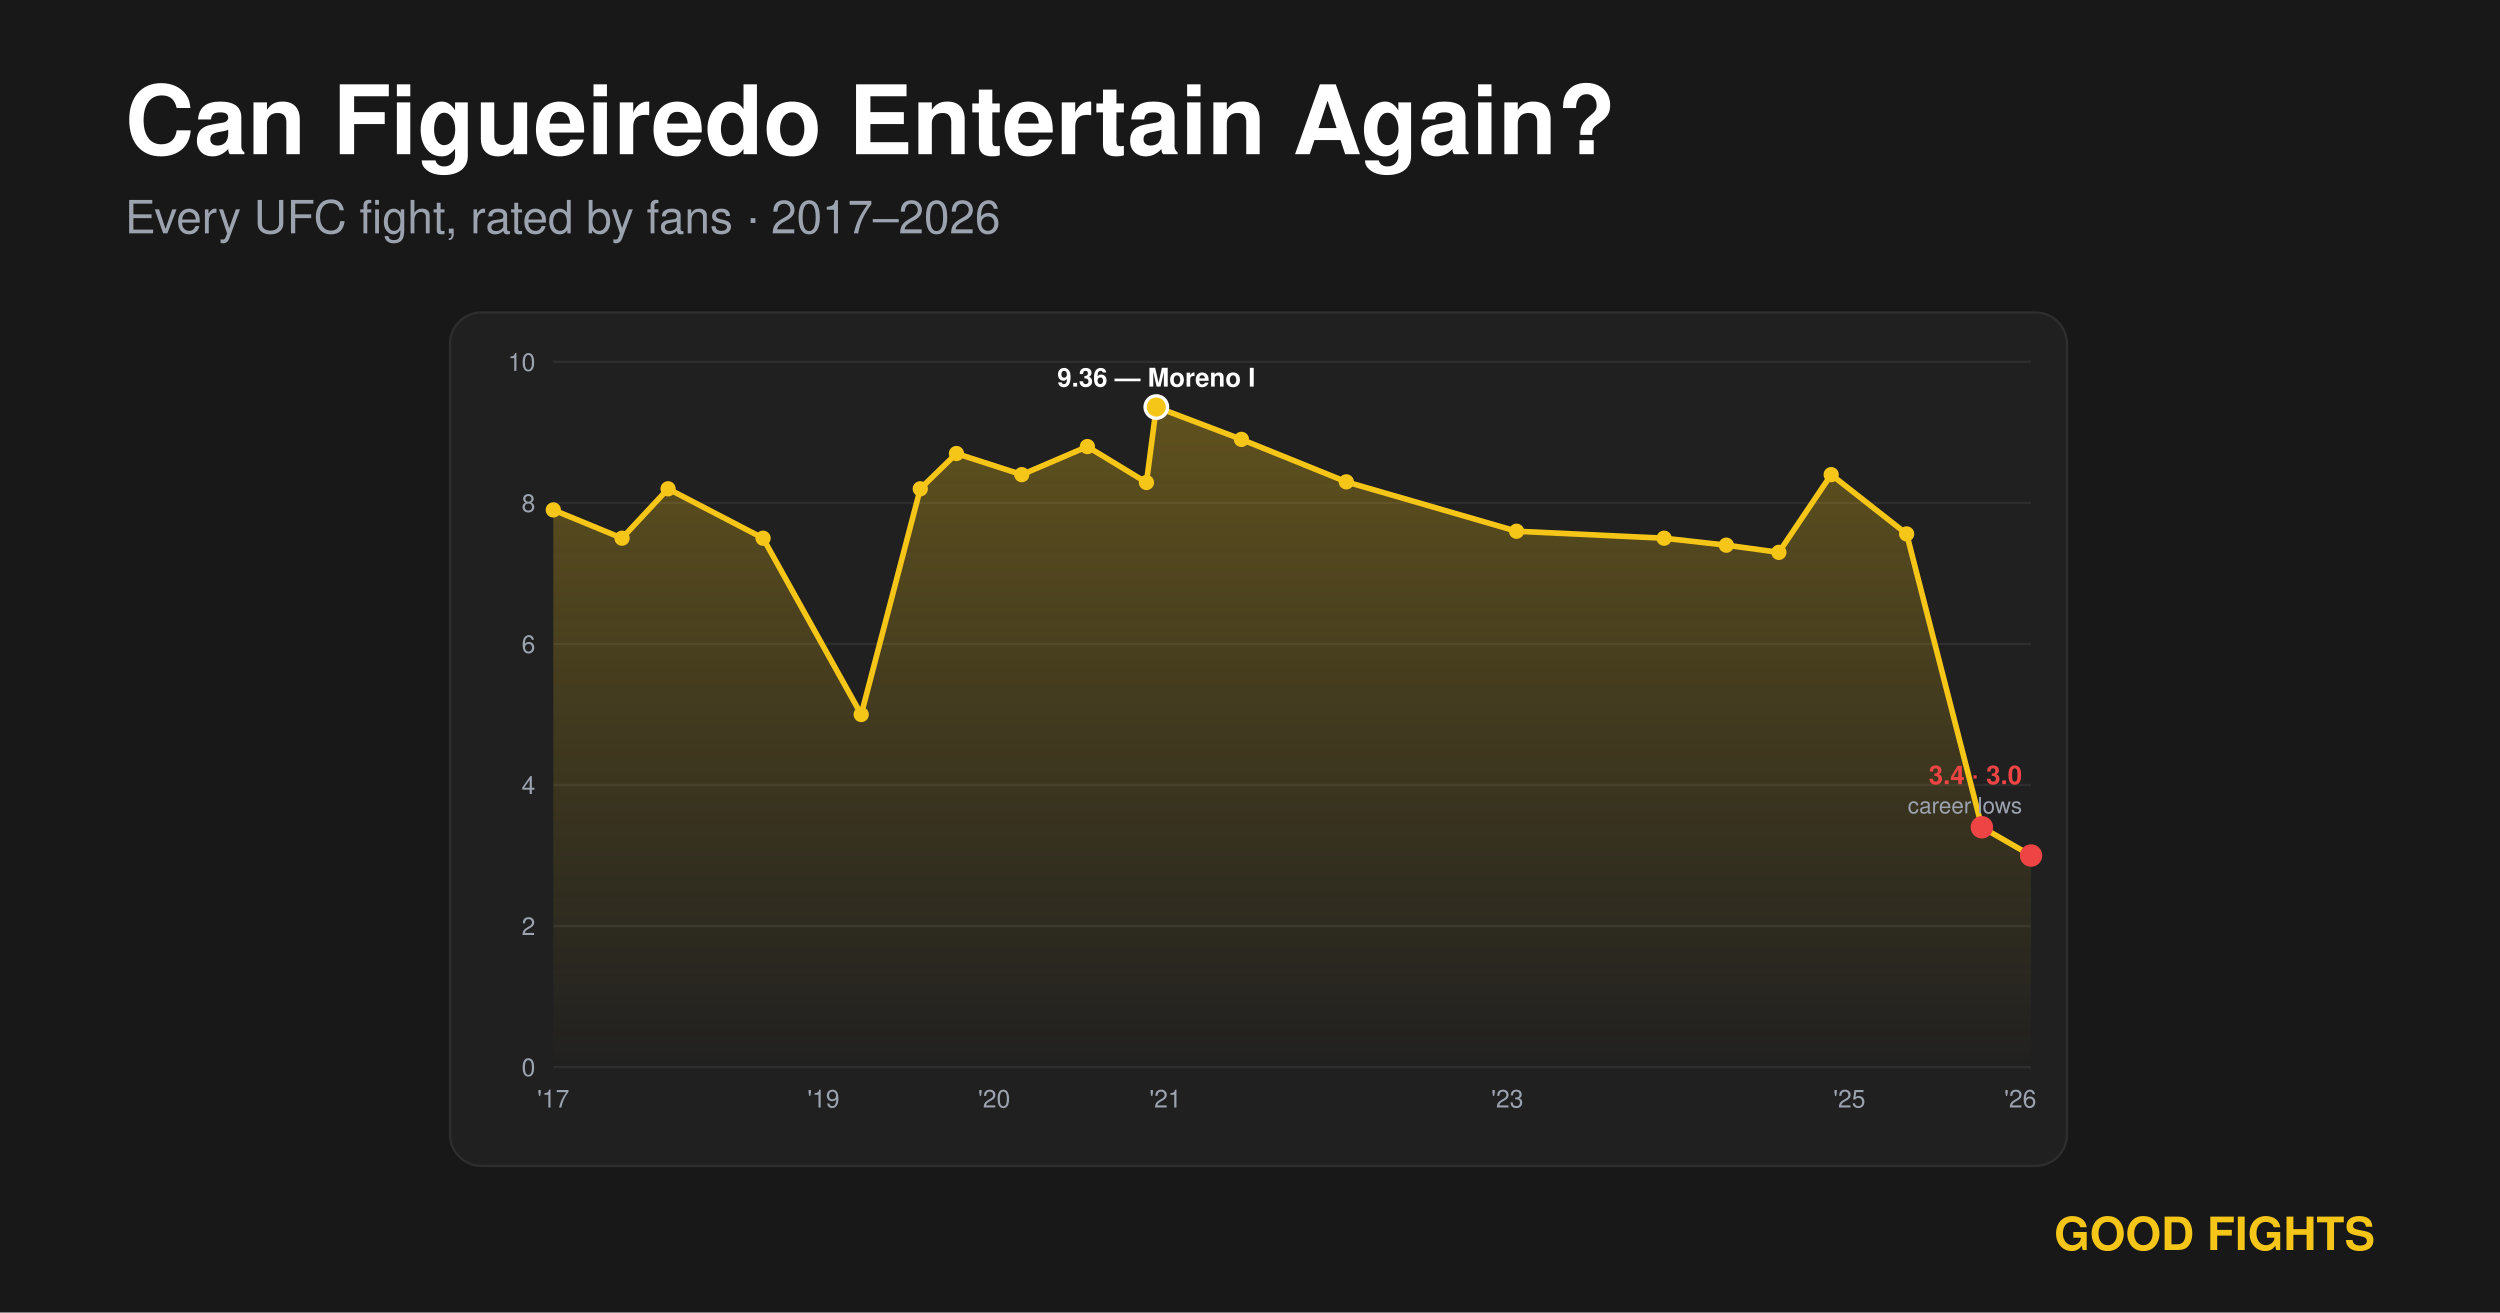
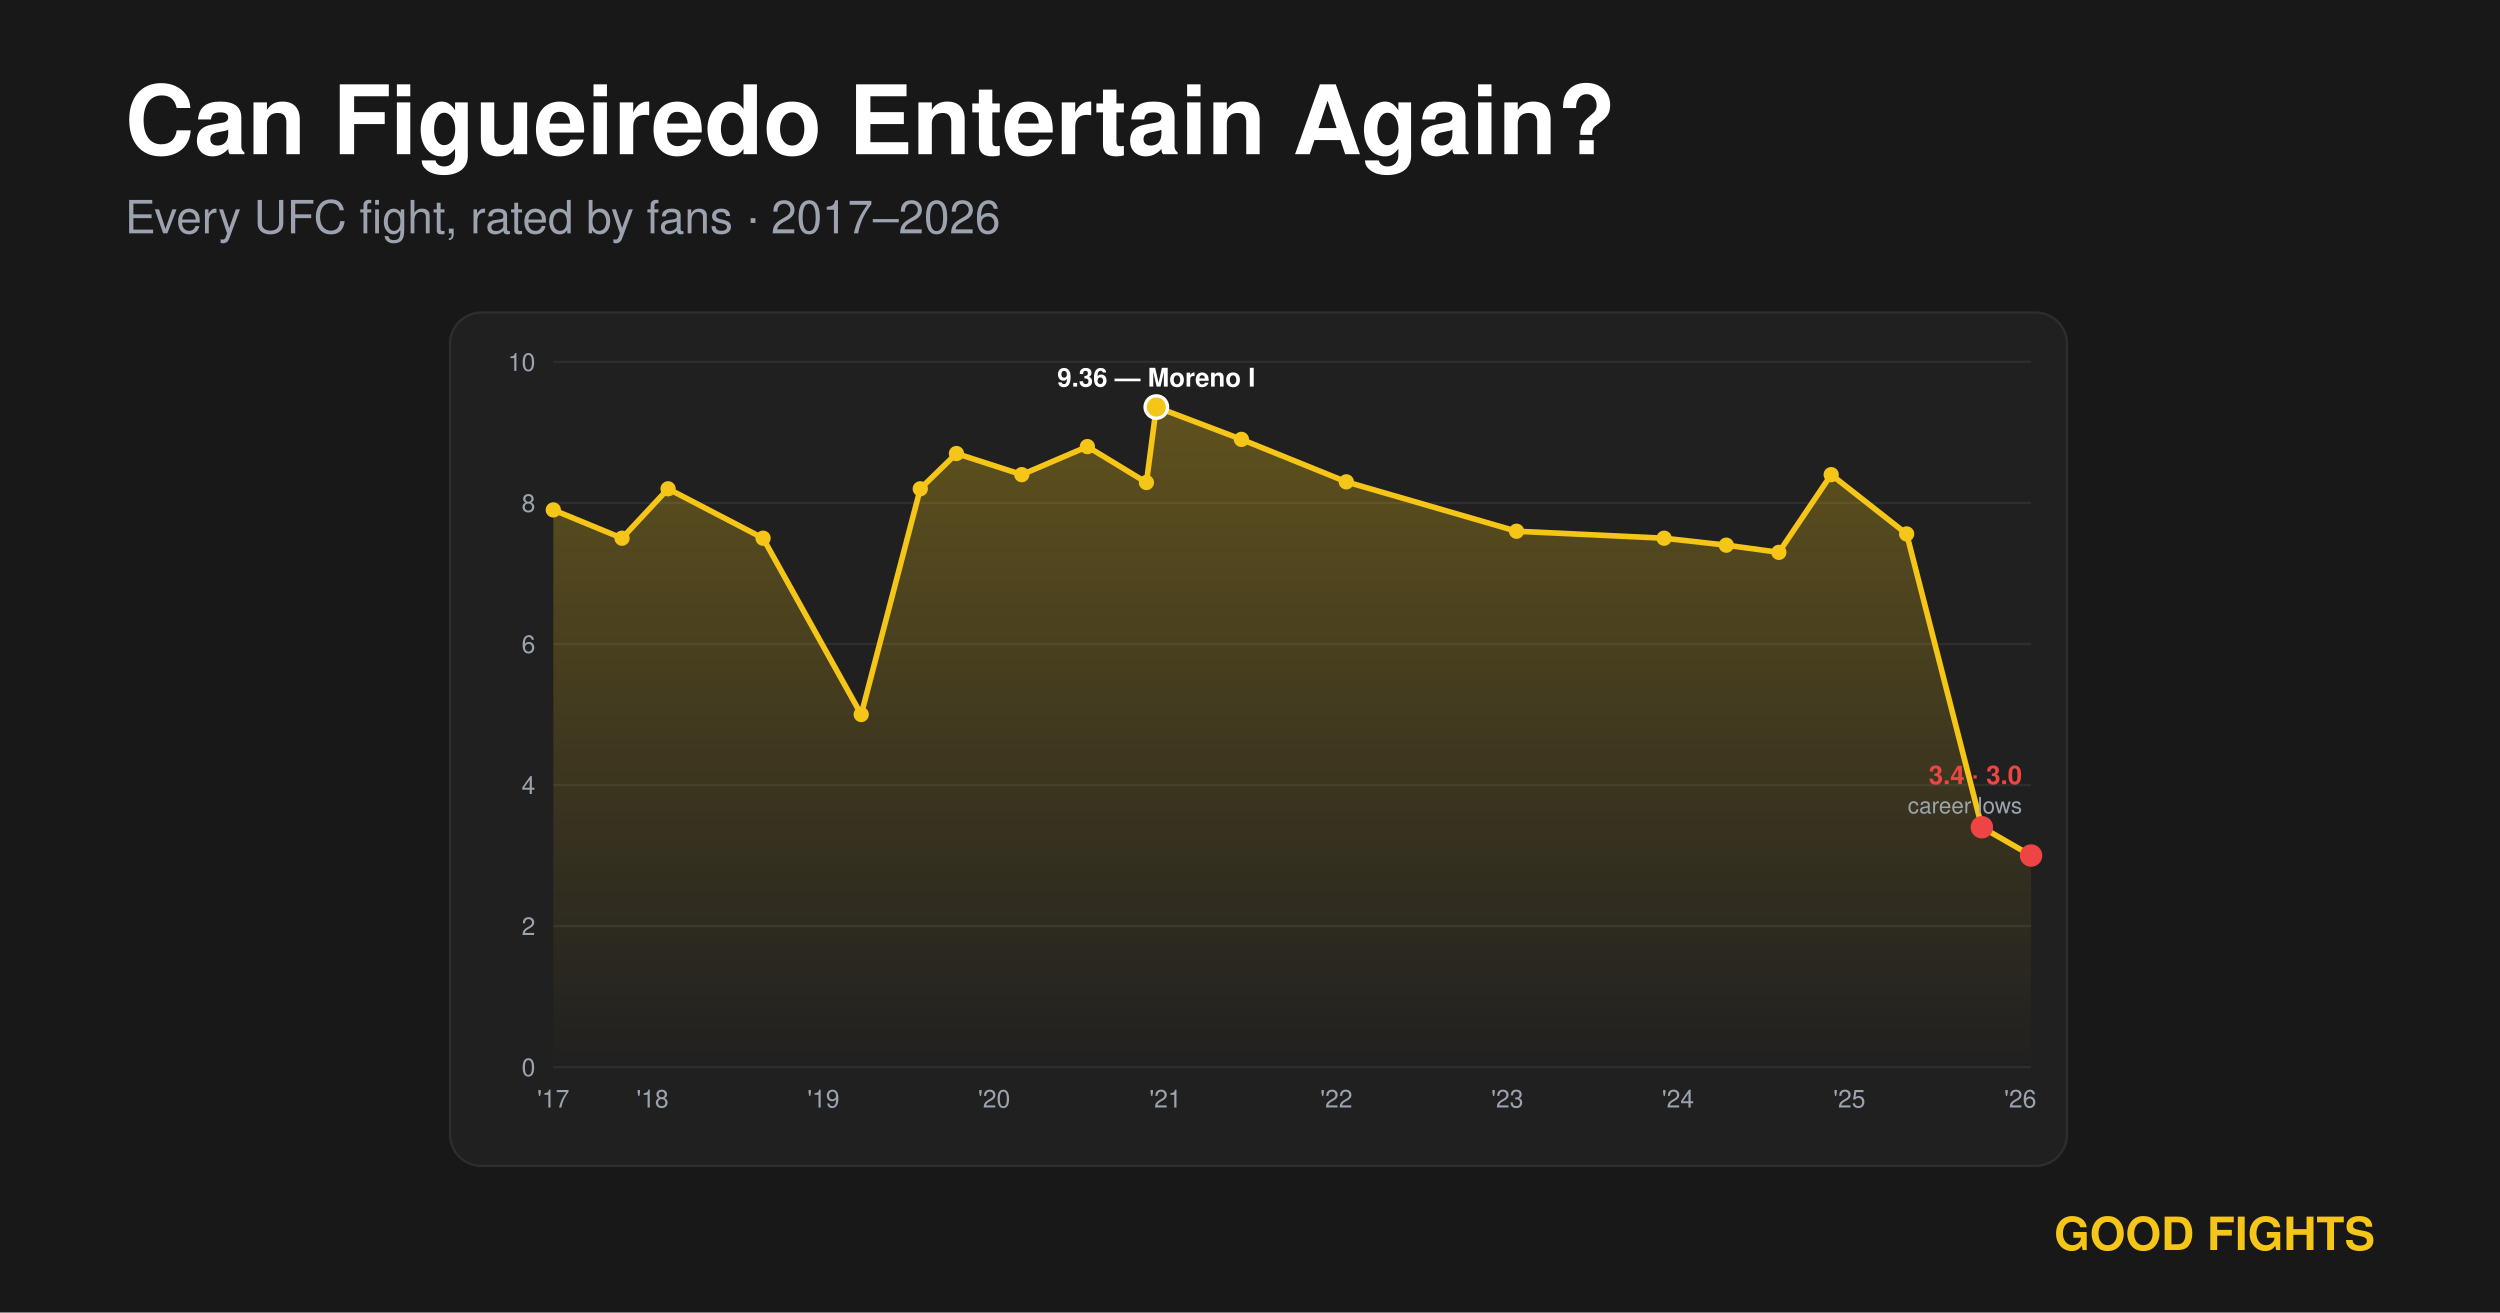
<svg xmlns="http://www.w3.org/2000/svg" viewBox="0 0 1200 630" width="1200" height="630" font-family="Helvetica, Arial, sans-serif">
  <defs>
    <linearGradient id="figFill" x1="0" y1="0" x2="0" y2="1">
      <stop offset="0%" stop-color="#F5C518" stop-opacity="0.30" />
      <stop offset="100%" stop-color="#F5C518" stop-opacity="0" />
    </linearGradient>
  </defs>
  <rect x="0" y="0" width="1200" height="630" fill="#181818" />
  <text x="60" y="74" fill="#ffffff" font-size="46" font-weight="700">Can Figueiredo Entertain Again?</text>
  <text x="60" y="112" fill="#9ca3af" font-size="22">Every UFC fight, rated by fans · 2017–2026</text>
  <text x="1140" y="600" fill="#F5C518" font-size="22" font-weight="700" text-anchor="end">GOOD FIGHTS</text>
  <g transform="translate(216,150) scale(1.078)">
    <rect x="0" y="0" width="720" height="380" rx="14" fill="#202020" stroke="#2e2e2e" />
    <g stroke="#2e2e2e" stroke-width="1">
      <line x1="46" y1="336" x2="704" y2="336" />
      <line x1="46" y1="273.2" x2="704" y2="273.2" />
      <line x1="46" y1="210.4" x2="704" y2="210.4" />
      <line x1="46" y1="147.6" x2="704" y2="147.6" />
      <line x1="46" y1="84.8" x2="704" y2="84.8" />
      <line x1="46" y1="22" x2="704" y2="22" />
    </g>
    <g fill="#9ca3af" font-size="11" text-anchor="end">
      <text x="38" y="340">0</text>
      <text x="38" y="277.2">2</text>
      <text x="38" y="214.4">4</text>
      <text x="38" y="151.6">6</text>
      <text x="38" y="88.8">8</text>
      <text x="38" y="26">10</text>
    </g>
    <g fill="#9ca3af" font-size="11" text-anchor="middle">
      <text x="46" y="354">'17</text>
+       <text x="90.2" y="354">'18</text>
      <text x="166.3" y="354">'19</text>
      <text x="242.3" y="354">'20</text>
      <text x="318.6" y="354">'21</text>
+       <text x="394.7" y="354">'22</text>
      <text x="470.8" y="354">'23</text>
+       <text x="546.8" y="354">'24</text>
      <text x="623.1" y="354">'25</text>
      <text x="699.2" y="354">'26</text>
    </g>
    <path fill="url(#figFill)" d="M46,87.9 L76.6,100.5 L97.1,78.5 L139.4,100.5 L183.1,179 L209.4,78.5 L225.5,62.8 L254.6,72.2 L283.8,59.7 L310.1,75.7 L314.5,42.1 L352.4,56.5 L399.1,75.4 L474.9,97.4 L540.6,100.5 L568.3,103.6 L591.7,106.8 L615,72.2 L648.6,98.6 L682.1,229.2 L704,241.8 L704,336 L46,336 Z" />
    <polyline fill="none" stroke="#F5C518" stroke-width="2.5" stroke-linejoin="round" stroke-linecap="round" points="46,87.9 76.6,100.5 97.1,78.5 139.4,100.5 183.1,179 209.4,78.5 225.5,62.8 254.6,72.2 283.8,59.7 310.1,75.7 314.5,42.1 352.4,56.5 399.1,75.4 474.9,97.4 540.6,100.5 568.3,103.6 591.7,106.8 615,72.2 648.6,98.6 682.1,229.2 704,241.8" />
    <g fill="#F5C518">
      <circle cx="46" cy="87.9" r="3.4" />
      <circle cx="76.6" cy="100.5" r="3.4" />
      <circle cx="97.1" cy="78.5" r="3.4" />
      <circle cx="139.4" cy="100.5" r="3.4" />
      <circle cx="183.1" cy="179" r="3.4" />
      <circle cx="209.4" cy="78.5" r="3.4" />
      <circle cx="225.5" cy="62.8" r="3.4" />
      <circle cx="254.6" cy="72.2" r="3.4" />
      <circle cx="283.8" cy="59.7" r="3.4" />
      <circle cx="310.1" cy="75.7" r="3.4" />
      <circle cx="352.4" cy="56.5" r="3.4" />
      <circle cx="399.1" cy="75.4" r="3.4" />
      <circle cx="474.9" cy="97.4" r="3.4" />
      <circle cx="540.6" cy="100.5" r="3.4" />
      <circle cx="568.3" cy="103.6" r="3.4" />
      <circle cx="591.7" cy="106.8" r="3.4" />
      <circle cx="615" cy="72.2" r="3.4" />
      <circle cx="648.6" cy="98.6" r="3.4" />
    </g>
    <circle cx="314.5" cy="42.1" r="5" fill="#F5C518" stroke="#ffffff" stroke-width="1.5" />
    <text x="314.5" y="33" fill="#ffffff" font-size="11.5" font-weight="700" text-anchor="middle">9.36 — Moreno I</text>
    <circle cx="682.1" cy="229.2" r="5" fill="#ef4444" />
    <circle cx="704" cy="241.8" r="5" fill="#ef4444" />
    <text x="700" y="210" fill="#ef4444" font-size="11.5" font-weight="700" text-anchor="end">3.4 · 3.0</text>
    <text x="700" y="223" fill="#9ca3af" font-size="10" text-anchor="end">career lows</text>
  </g>
</svg>
